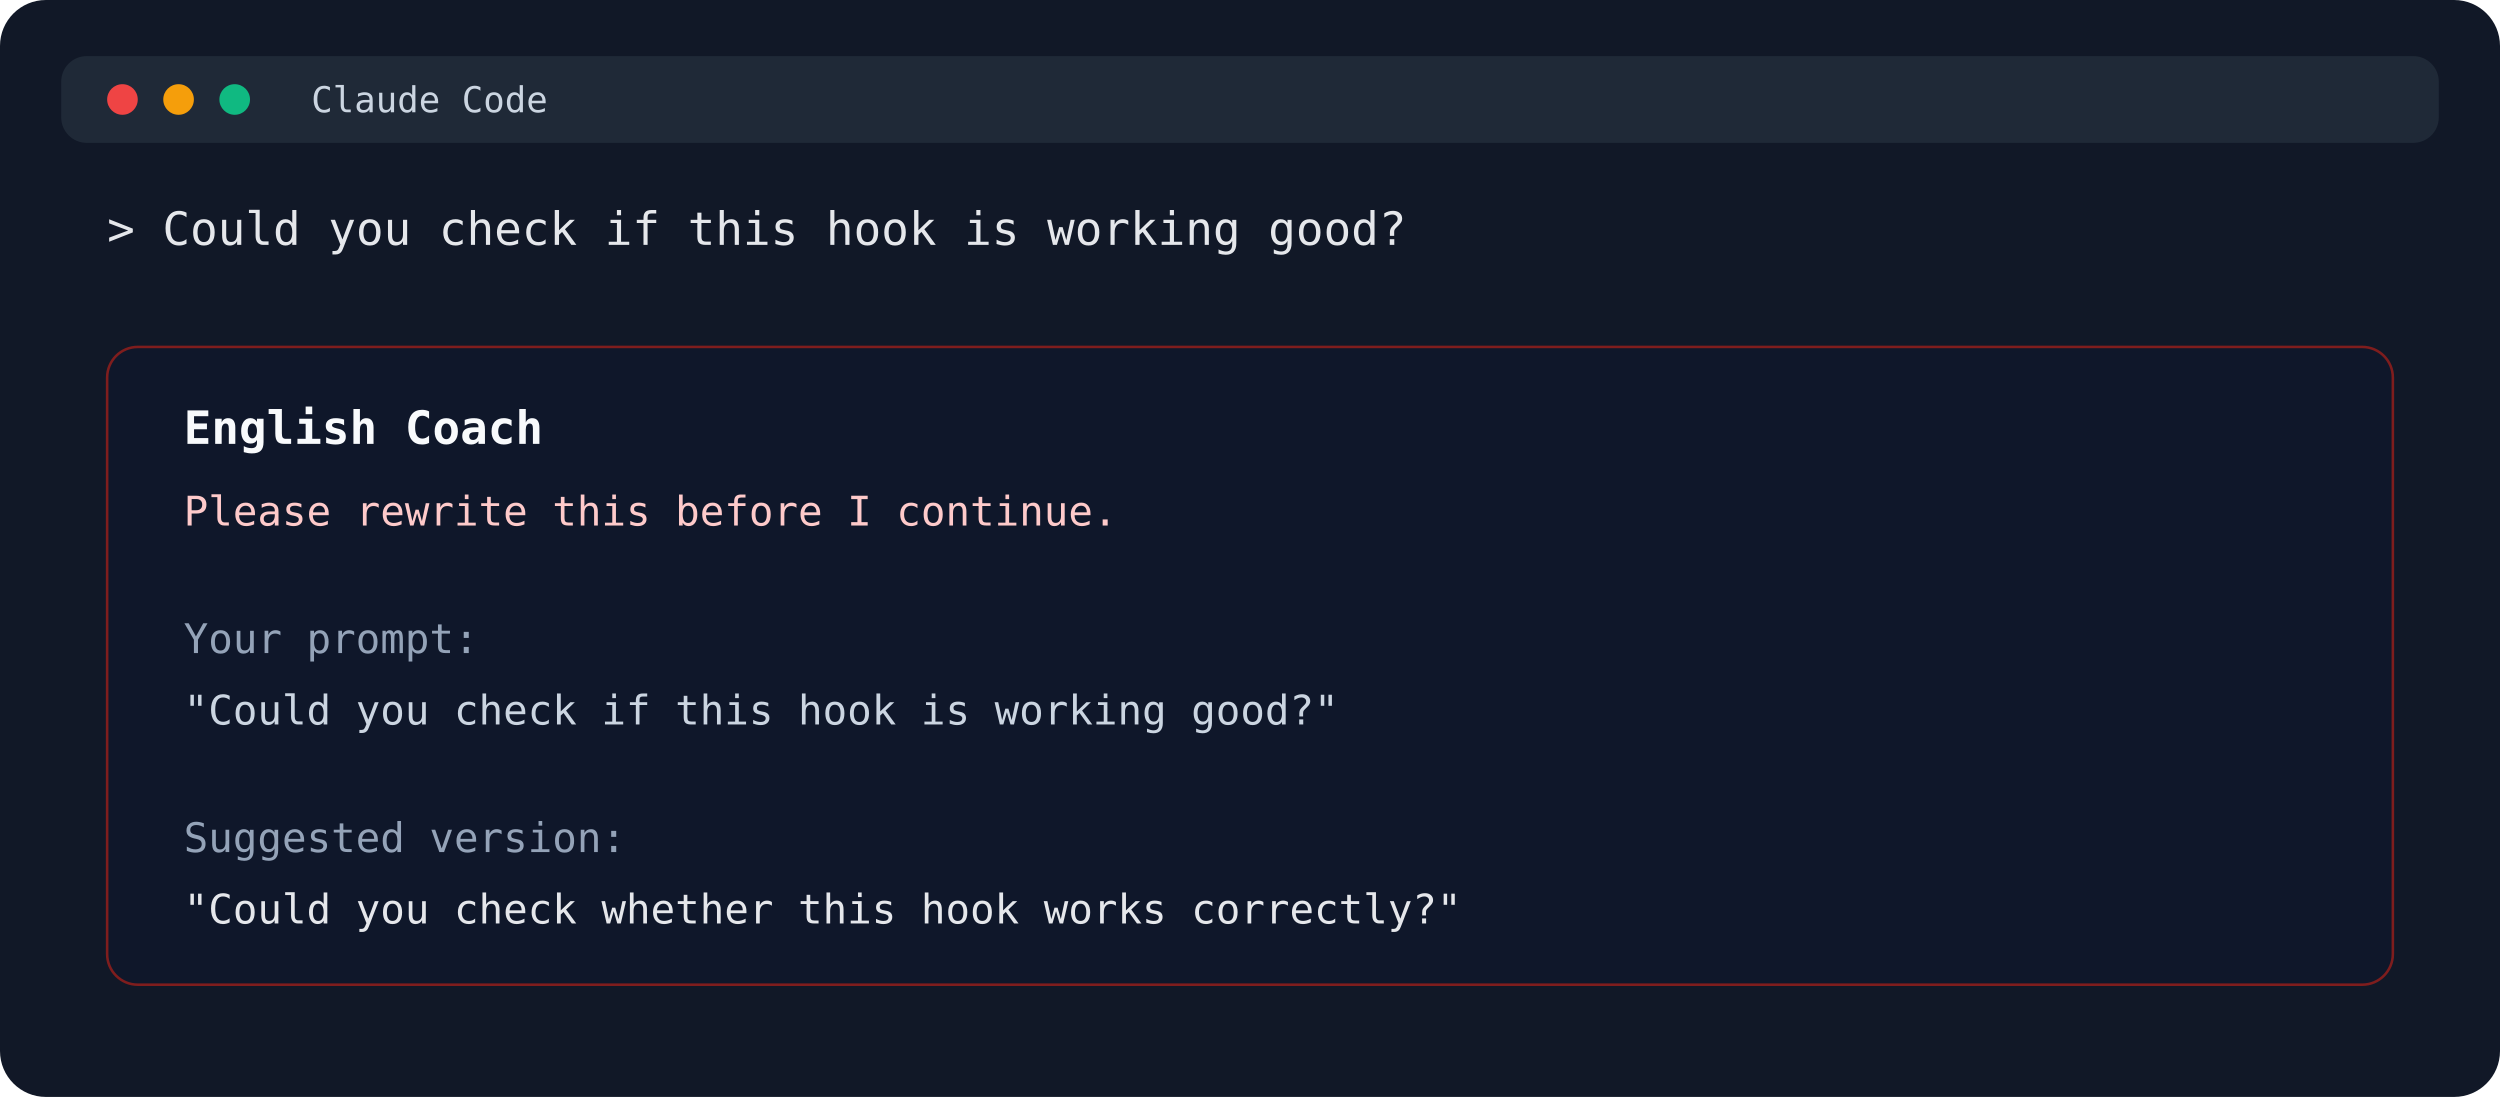
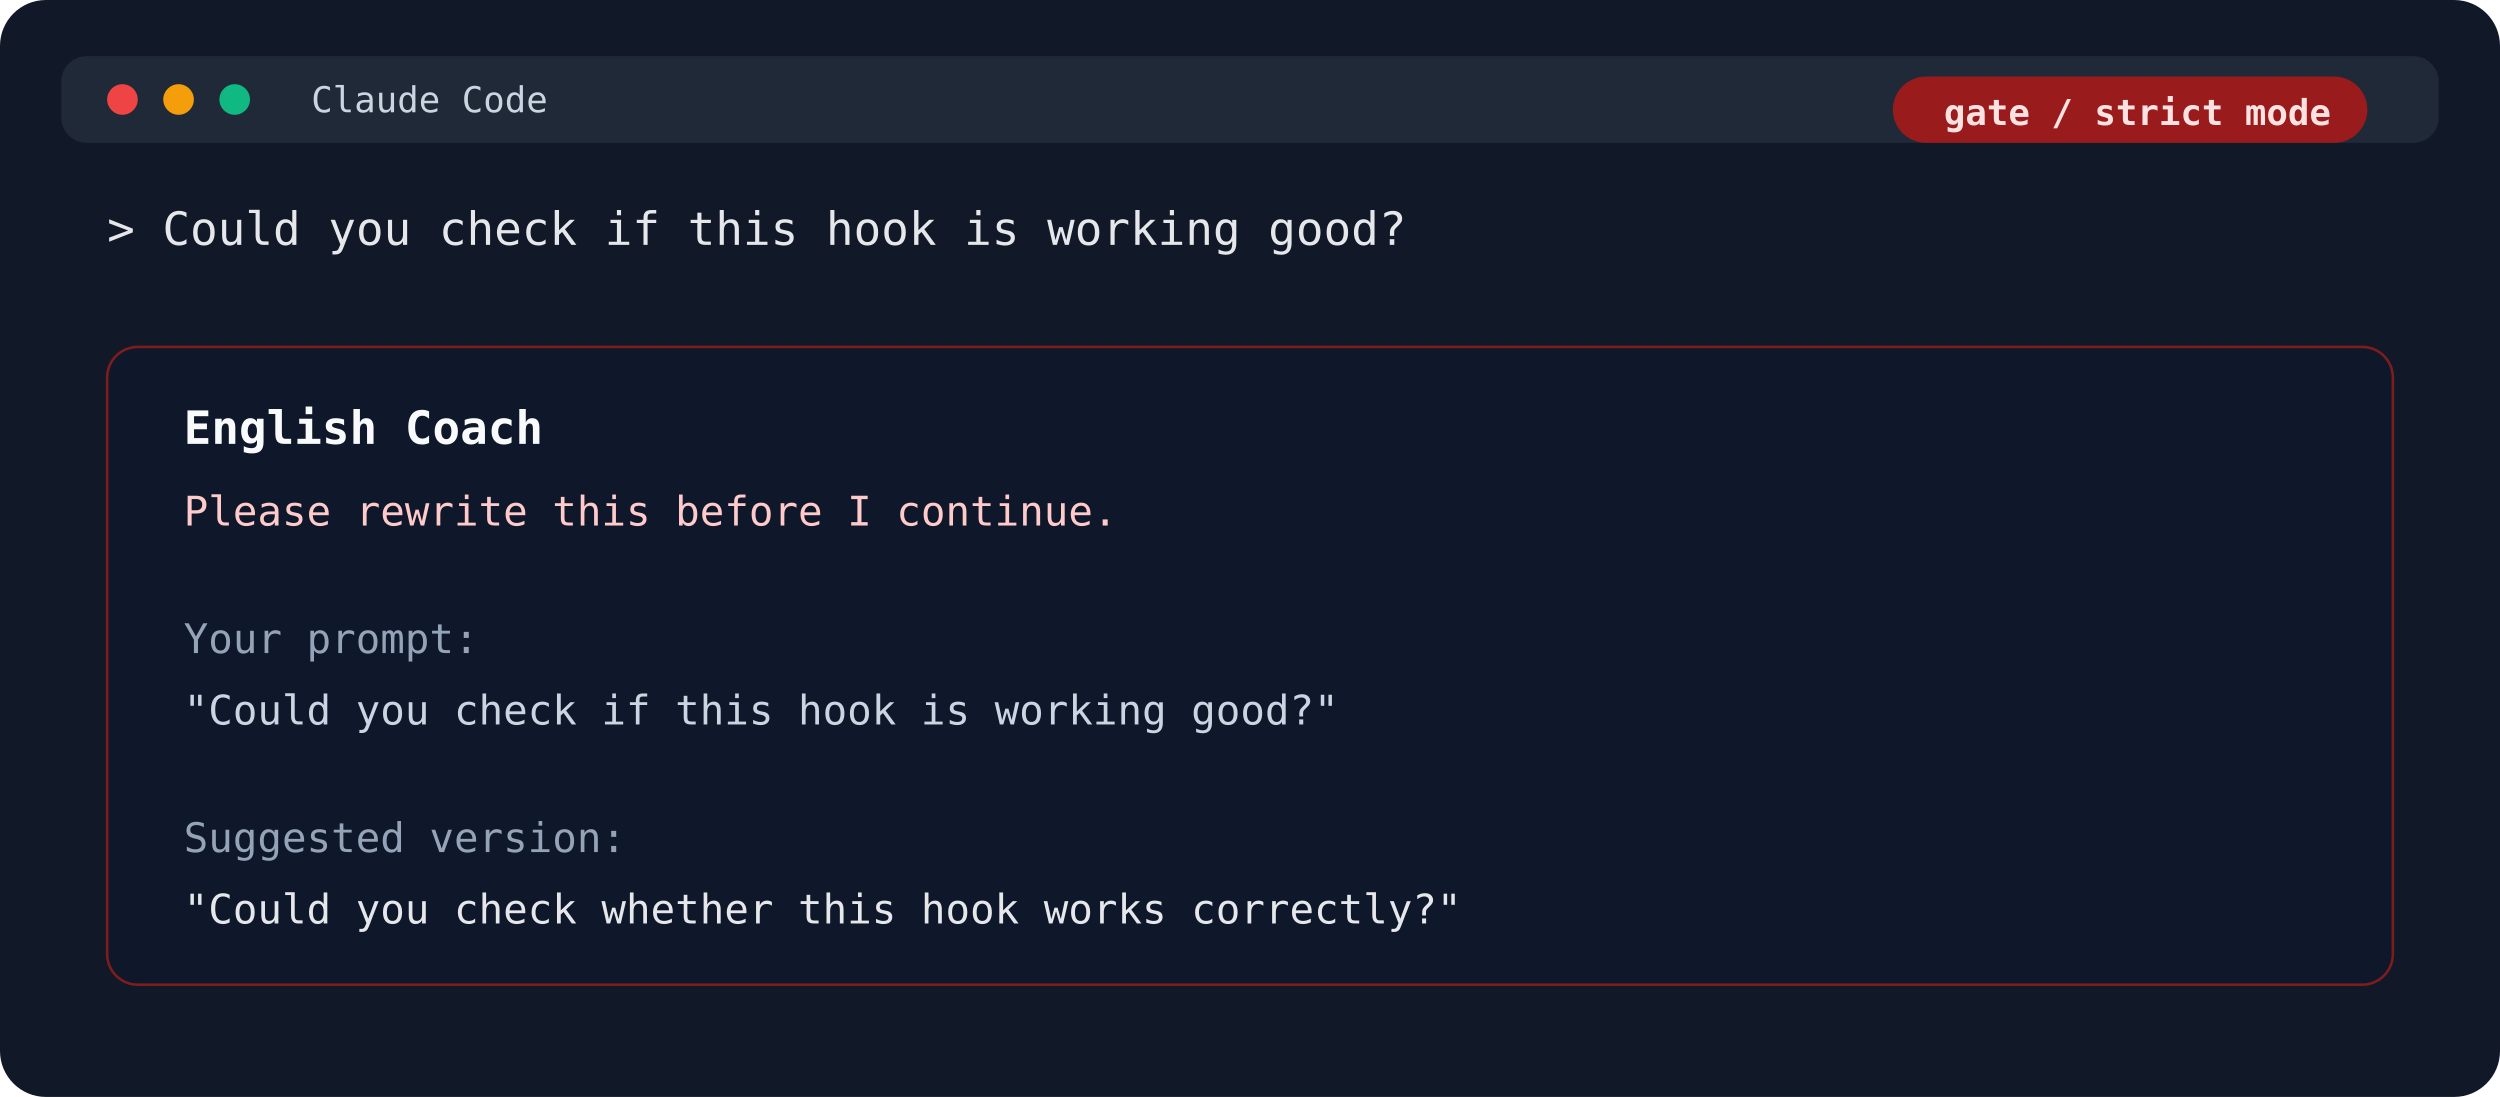
<svg xmlns="http://www.w3.org/2000/svg" width="980" height="430" viewBox="0 0 980 430" role="img" aria-label="Prompt English Coach gate mode terminal preview">
  <rect width="980" height="430" rx="18" fill="#111827" />
  <rect x="24" y="22" width="932" height="34" rx="10" fill="#1f2937" />
  <circle cx="48" cy="39" r="6" fill="#ef4444" />
  <circle cx="70" cy="39" r="6" fill="#f59e0b" />
  <circle cx="92" cy="39" r="6" fill="#10b981" />
  <text x="122" y="44" font-family="SFMono-Regular, Menlo, Consolas, monospace" font-size="14" fill="#cbd5e1">Claude Code</text>
+   <rect x="742" y="30" width="186" height="26" rx="13" fill="#991b1b" />
+   <text x="762" y="49" font-family="SFMono-Regular, Menlo, Consolas, monospace" font-size="14" font-weight="700" fill="#fee2e2">gate / strict mode</text>
  <text x="42" y="96" font-family="SFMono-Regular, Menlo, Consolas, monospace" font-size="18" fill="#e5e7eb">&gt; Could you check if this hook is working good?</text>
  <rect x="42" y="136" width="896" height="250" rx="12" fill="#0f172a" stroke="#7f1d1d" />
  <text x="72" y="174" font-family="SFMono-Regular, Menlo, Consolas, monospace" font-size="18" font-weight="700" fill="#f8fafc">English Coach</text>
  <text x="72" y="206" font-family="SFMono-Regular, Menlo, Consolas, monospace" font-size="16" fill="#fecaca">Please rewrite this before I continue.</text>
  <text x="72" y="256" font-family="SFMono-Regular, Menlo, Consolas, monospace" font-size="16" fill="#94a3b8">Your prompt:</text>
  <text x="72" y="284" font-family="SFMono-Regular, Menlo, Consolas, monospace" font-size="16" fill="#cbd5e1">"Could you check if this hook is working good?"</text>
  <text x="72" y="334" font-family="SFMono-Regular, Menlo, Consolas, monospace" font-size="16" fill="#94a3b8">Suggested version:</text>
  <text x="72" y="362" font-family="SFMono-Regular, Menlo, Consolas, monospace" font-size="16" fill="#e5e7eb">"Could you check whether this hook works correctly?"</text>
</svg>
